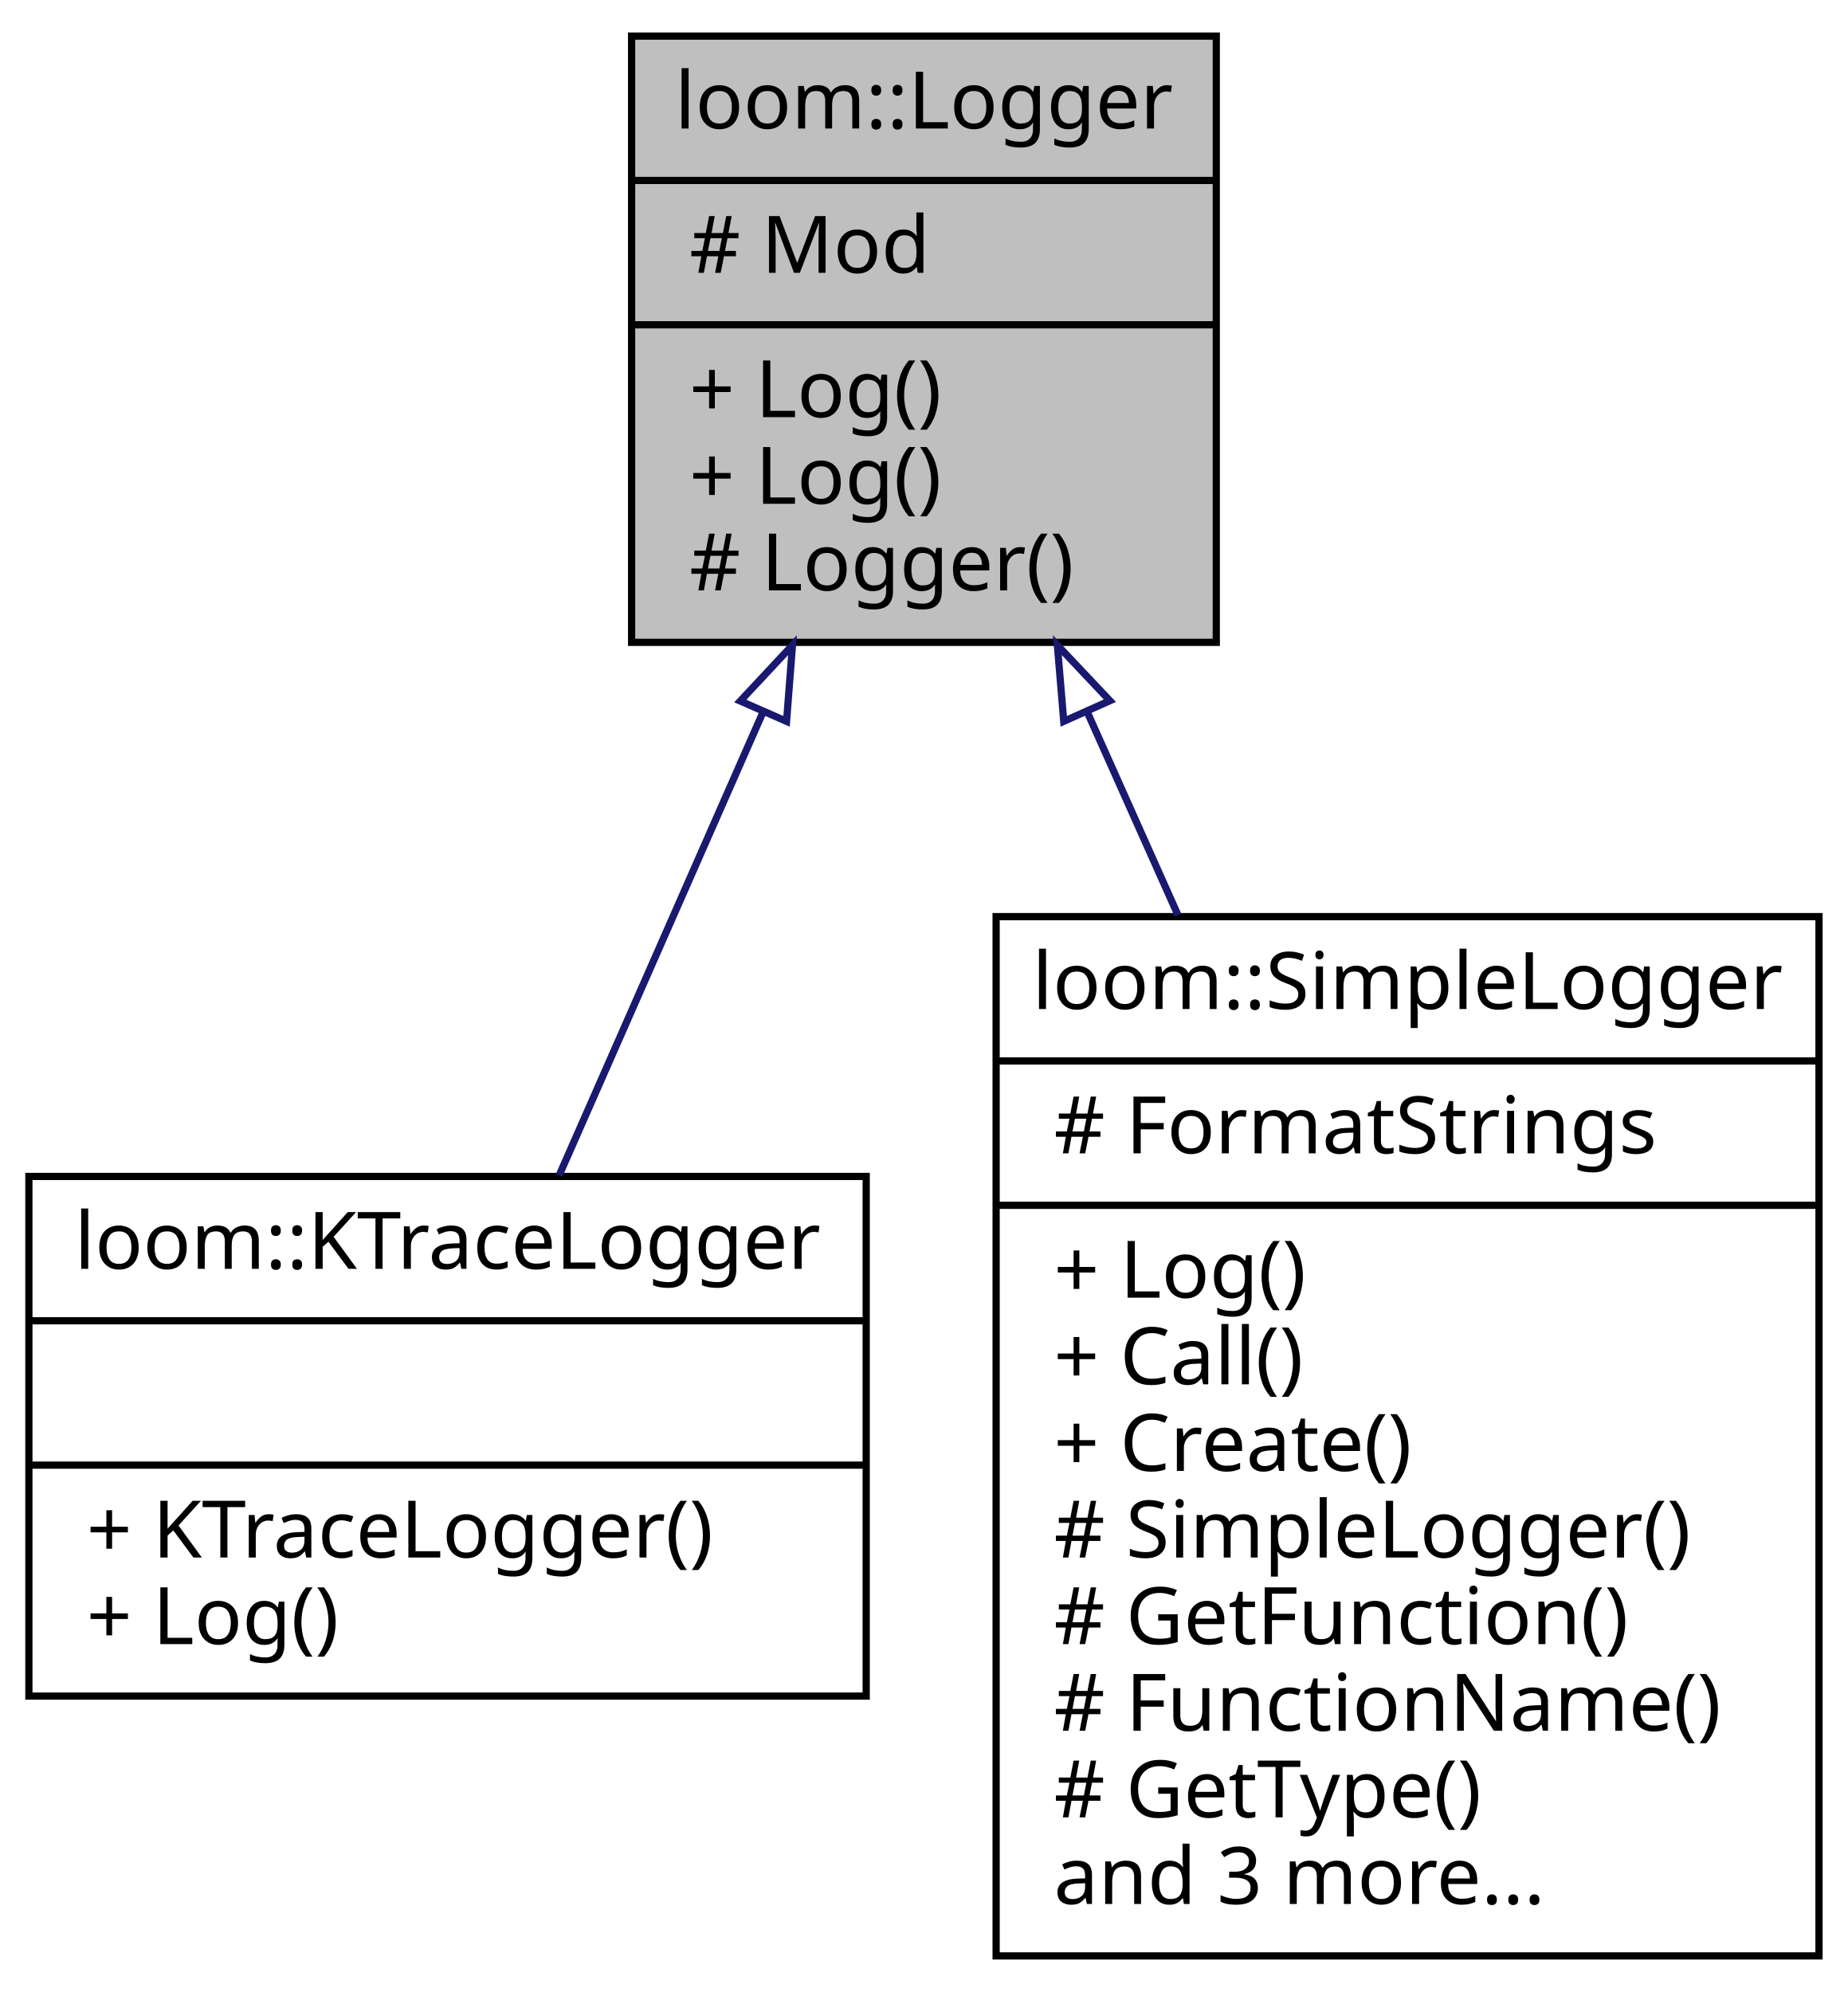
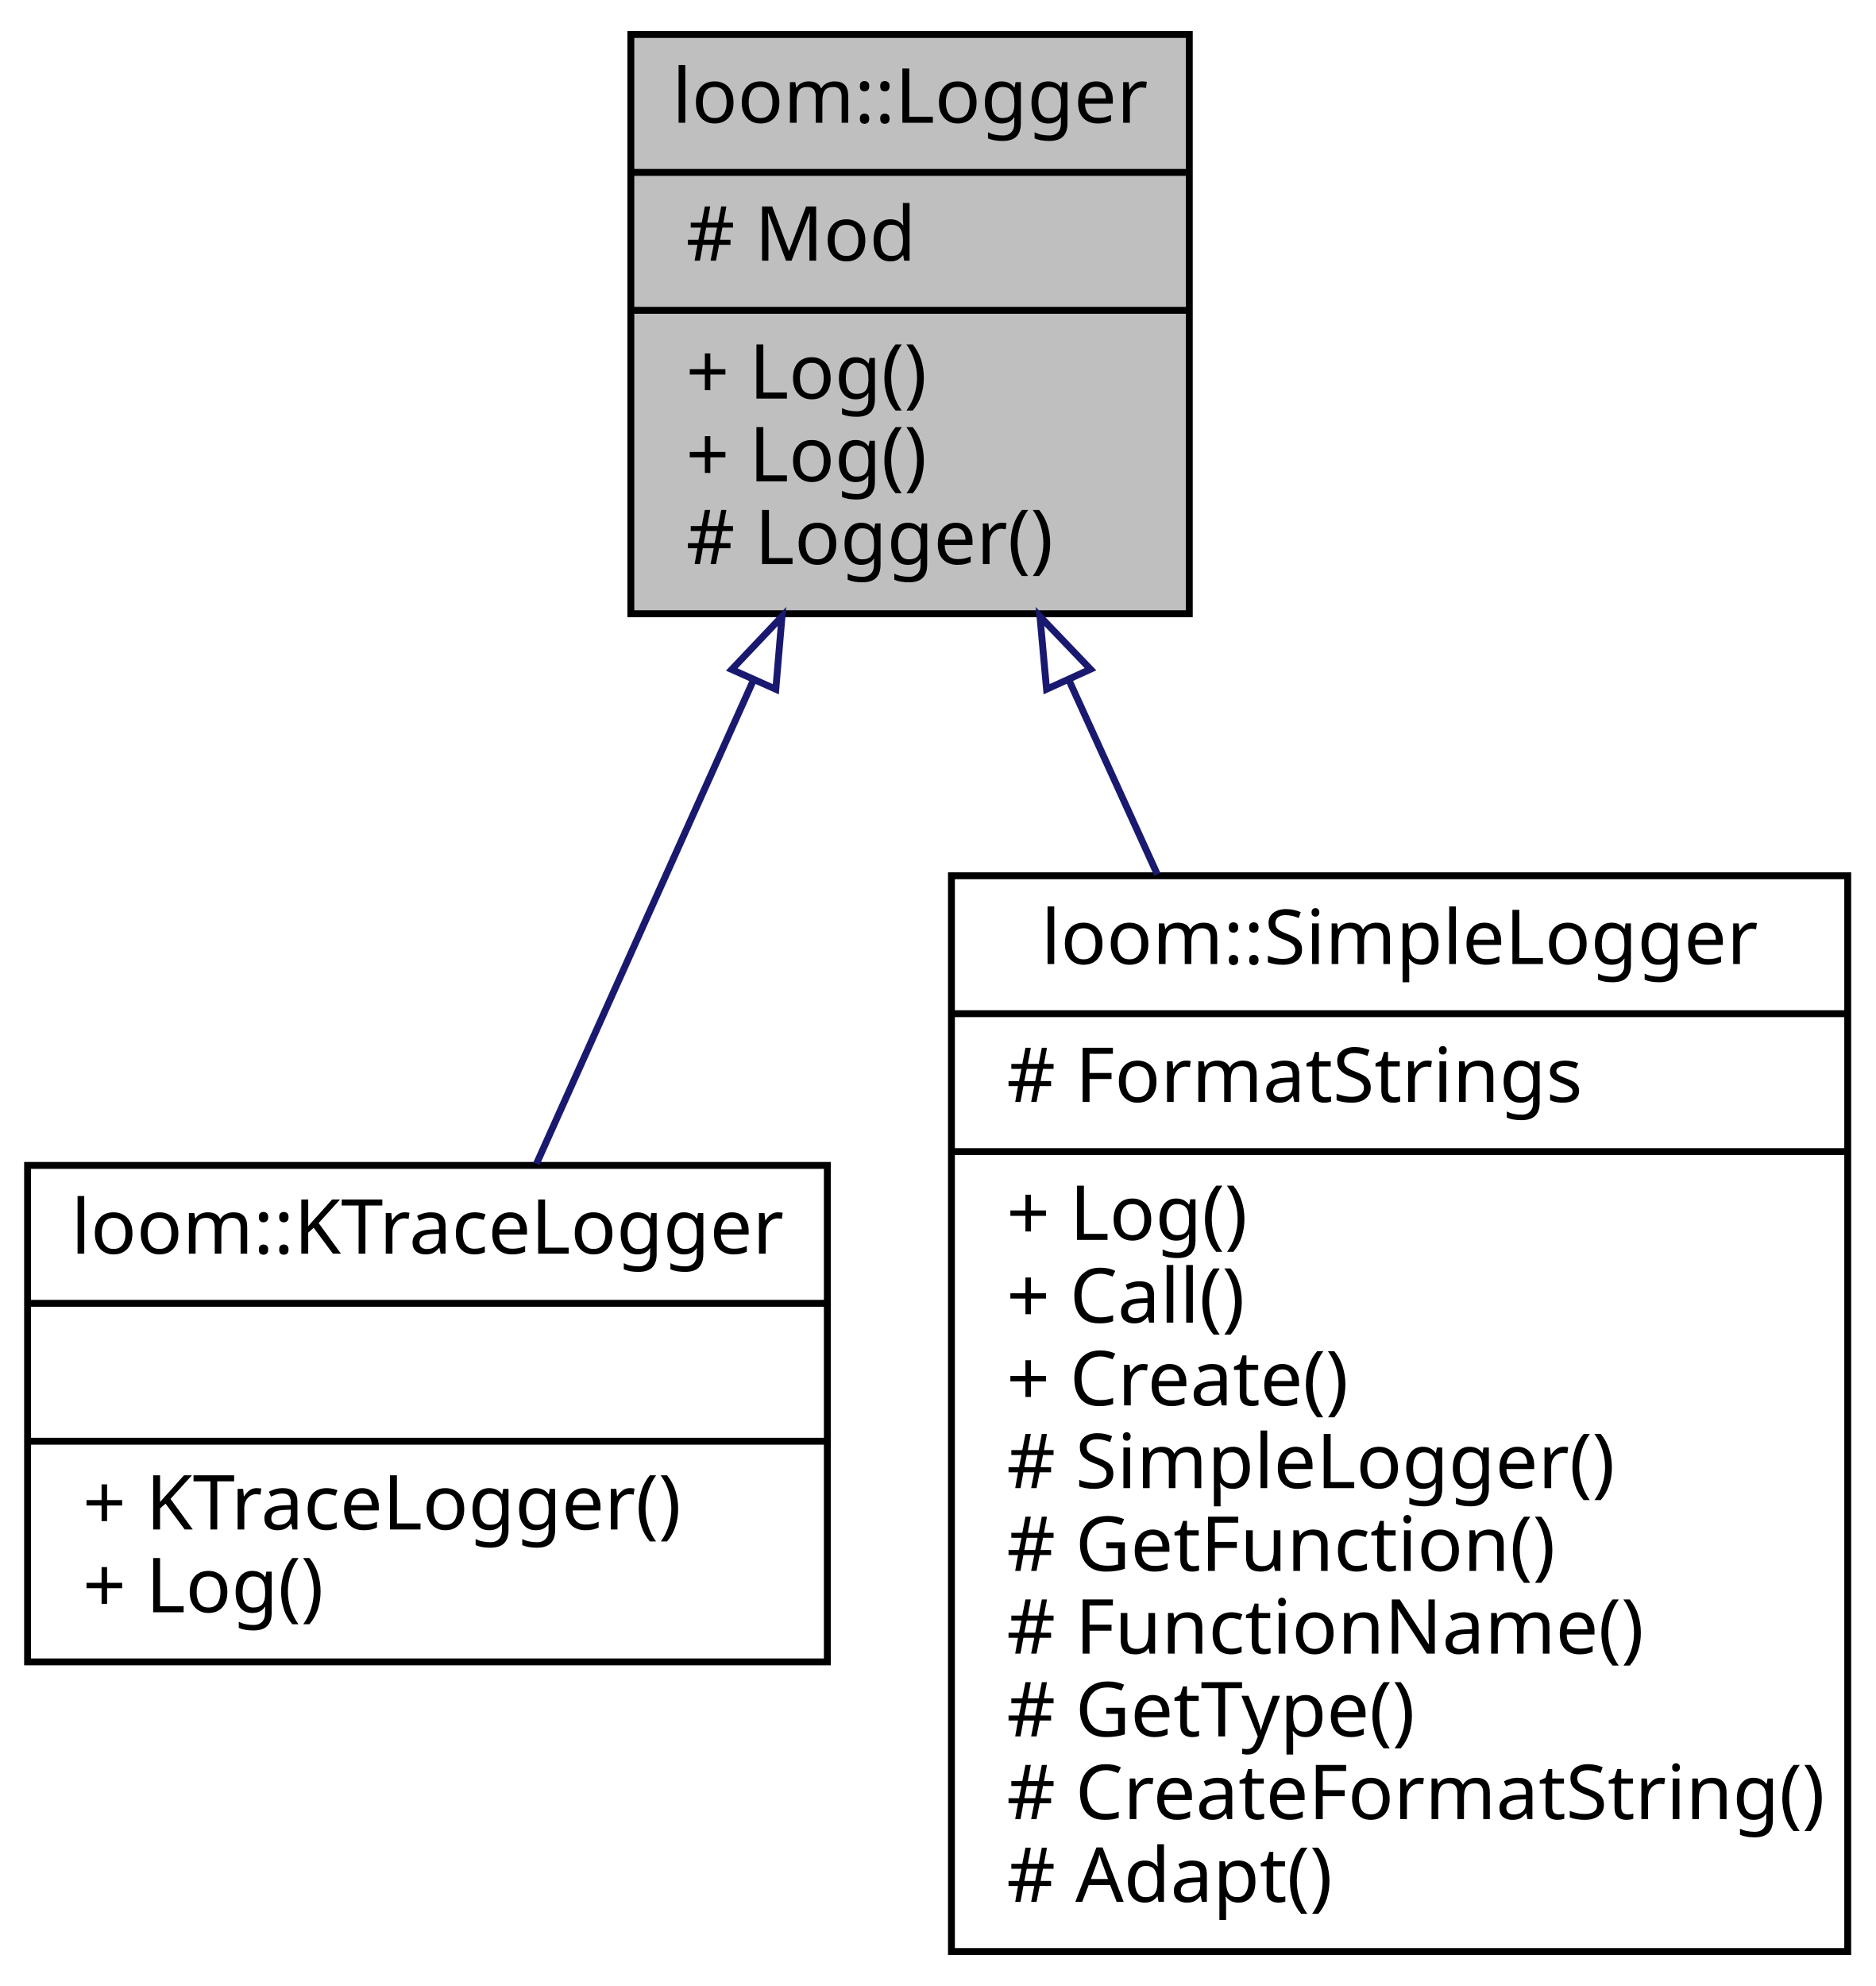
- <svg xmlns="http://www.w3.org/2000/svg" xmlns:xlink="http://www.w3.org/1999/xlink" width="256pt" height="276pt" viewBox="0.00 0.00 256.00 276.00">
-   <g id="graph0" class="graph" transform="scale(1 1) rotate(0) translate(4 272)">
+ <svg xmlns="http://www.w3.org/2000/svg" xmlns:xlink="http://www.w3.org/1999/xlink" width="272pt" height="288pt" viewBox="0.00 0.00 272.00 288.00">
+   <g id="graph0" class="graph" transform="scale(1 1) rotate(0) translate(4 284)">
    <g id="node1" class="node">
-       <polygon fill="#bfbfbf" stroke="black" points="83.5,-183 83.5,-267 164.5,-267 164.5,-183 83.5,-183" />
-       <text text-anchor="middle" x="124" y="-254.2" font-family="Avenir-Book" font-size="11.00">loom::Logger</text>
-       <polyline fill="none" stroke="black" points="83.5,-247 164.5,-247 " />
-       <text text-anchor="start" x="91.5" y="-234.2" font-family="Avenir-Book" font-size="11.00"># Mod</text>
-       <polyline fill="none" stroke="black" points="83.5,-227 164.5,-227 " />
-       <text text-anchor="start" x="91.5" y="-214.2" font-family="Avenir-Book" font-size="11.00">+ Log()</text>
-       <text text-anchor="start" x="91.5" y="-202.2" font-family="Avenir-Book" font-size="11.00">+ Log()</text>
-       <text text-anchor="start" x="91.5" y="-190.2" font-family="Avenir-Book" font-size="11.00"># Logger()</text>
+       <polygon fill="#bfbfbf" stroke="black" points="87.5,-195 87.5,-279 168.5,-279 168.5,-195 87.5,-195" />
+       <text text-anchor="middle" x="128" y="-266.2" font-family="Avenir-Book" font-size="11.00">loom::Logger</text>
+       <polyline fill="none" stroke="black" points="87.5,-259 168.5,-259 " />
+       <text text-anchor="start" x="95.5" y="-246.2" font-family="Avenir-Book" font-size="11.00"># Mod</text>
+       <polyline fill="none" stroke="black" points="87.5,-239 168.5,-239 " />
+       <text text-anchor="start" x="95.5" y="-226.2" font-family="Avenir-Book" font-size="11.00">+ Log()</text>
+       <text text-anchor="start" x="95.5" y="-214.2" font-family="Avenir-Book" font-size="11.00">+ Log()</text>
+       <text text-anchor="start" x="95.5" y="-202.2" font-family="Avenir-Book" font-size="11.00"># Logger()</text>
    </g>
    <g id="node2" class="node">
      <g id="a_node2">
        <a xlink:href="classloom_1_1_k_trace_logger.html" target="_top" xlink:title="A logging technique that serializes values with libnv and writes them to the BSD ktrace framework...">
-           <polygon fill="none" stroke="black" points="0,-37 0,-109 116,-109 116,-37 0,-37" />
-           <text text-anchor="middle" x="58" y="-96.2" font-family="Avenir-Book" font-size="11.00">loom::KTraceLogger</text>
-           <polyline fill="none" stroke="black" points="0,-89 116,-89 " />
-           <text text-anchor="middle" x="58" y="-76.2" font-family="Avenir-Book" font-size="11.00"> </text>
-           <polyline fill="none" stroke="black" points="0,-69 116,-69 " />
-           <text text-anchor="start" x="8" y="-56.2" font-family="Avenir-Book" font-size="11.00">+ KTraceLogger()</text>
-           <text text-anchor="start" x="8" y="-44.2" font-family="Avenir-Book" font-size="11.00">+ Log()</text>
+           <polygon fill="none" stroke="black" points="0,-43 0,-115 116,-115 116,-43 0,-43" />
+           <text text-anchor="middle" x="58" y="-102.2" font-family="Avenir-Book" font-size="11.00">loom::KTraceLogger</text>
+           <polyline fill="none" stroke="black" points="0,-95 116,-95 " />
+           <text text-anchor="middle" x="58" y="-82.2" font-family="Avenir-Book" font-size="11.00"> </text>
+           <polyline fill="none" stroke="black" points="0,-75 116,-75 " />
+           <text text-anchor="start" x="8" y="-62.2" font-family="Avenir-Book" font-size="11.00">+ KTraceLogger()</text>
+           <text text-anchor="start" x="8" y="-50.2" font-family="Avenir-Book" font-size="11.00">+ Log()</text>
        </a>
      </g>
    </g>
    <g id="edge1" class="edge">
-       <path fill="none" stroke="midnightblue" d="M101.759,-173.453C92.465,-152.329 81.892,-128.299 73.467,-109.152" />
-       <polygon fill="none" stroke="midnightblue" points="98.559,-174.871 105.79,-182.615 104.967,-172.052 98.559,-174.871" />
+       <path fill="none" stroke="midnightblue" d="M105.279,-185.365C94.999,-162.454 83.1,-135.937 73.811,-115.236" />
+       <polygon fill="none" stroke="midnightblue" points="102.138,-186.914 109.425,-194.604 108.524,-184.048 102.138,-186.914" />
    </g>
    <g id="node3" class="node">
      <g id="a_node3">
        <a xlink:href="classloom_1_1_simple_logger.html" target="_top" xlink:title="A logging technique that requires a single call to a printf-like function. ">
-           <polygon fill="none" stroke="black" points="134,-1 134,-145 248,-145 248,-1 134,-1" />
-           <text text-anchor="middle" x="191" y="-132.2" font-family="Avenir-Book" font-size="11.00">loom::SimpleLogger</text>
-           <polyline fill="none" stroke="black" points="134,-125 248,-125 " />
-           <text text-anchor="start" x="142" y="-112.2" font-family="Avenir-Book" font-size="11.00"># FormatStrings</text>
-           <polyline fill="none" stroke="black" points="134,-105 248,-105 " />
-           <text text-anchor="start" x="142" y="-92.2" font-family="Avenir-Book" font-size="11.00">+ Log()</text>
-           <text text-anchor="start" x="142" y="-80.2" font-family="Avenir-Book" font-size="11.00">+ Call()</text>
-           <text text-anchor="start" x="142" y="-68.2" font-family="Avenir-Book" font-size="11.00">+ Create()</text>
-           <text text-anchor="start" x="142" y="-56.2" font-family="Avenir-Book" font-size="11.00"># SimpleLogger()</text>
-           <text text-anchor="start" x="142" y="-44.2" font-family="Avenir-Book" font-size="11.00"># GetFunction()</text>
-           <text text-anchor="start" x="142" y="-32.2" font-family="Avenir-Book" font-size="11.00"># FunctionName()</text>
-           <text text-anchor="start" x="142" y="-20.2" font-family="Avenir-Book" font-size="11.00"># GetType()</text>
-           <text text-anchor="start" x="142" y="-8.2" font-family="Avenir-Book" font-size="11.00">and 3 more...</text>
+           <polygon fill="none" stroke="black" points="134,-1 134,-157 264,-157 264,-1 134,-1" />
+           <text text-anchor="middle" x="199" y="-144.2" font-family="Avenir-Book" font-size="11.00">loom::SimpleLogger</text>
+           <polyline fill="none" stroke="black" points="134,-137 264,-137 " />
+           <text text-anchor="start" x="142" y="-124.2" font-family="Avenir-Book" font-size="11.00"># FormatStrings</text>
+           <polyline fill="none" stroke="black" points="134,-117 264,-117 " />
+           <text text-anchor="start" x="142" y="-104.2" font-family="Avenir-Book" font-size="11.00">+ Log()</text>
+           <text text-anchor="start" x="142" y="-92.2" font-family="Avenir-Book" font-size="11.00">+ Call()</text>
+           <text text-anchor="start" x="142" y="-80.2" font-family="Avenir-Book" font-size="11.00">+ Create()</text>
+           <text text-anchor="start" x="142" y="-68.2" font-family="Avenir-Book" font-size="11.00"># SimpleLogger()</text>
+           <text text-anchor="start" x="142" y="-56.2" font-family="Avenir-Book" font-size="11.00"># GetFunction()</text>
+           <text text-anchor="start" x="142" y="-44.2" font-family="Avenir-Book" font-size="11.00"># FunctionName()</text>
+           <text text-anchor="start" x="142" y="-32.2" font-family="Avenir-Book" font-size="11.00"># GetType()</text>
+           <text text-anchor="start" x="142" y="-20.2" font-family="Avenir-Book" font-size="11.00"># CreateFormatString()</text>
+           <text text-anchor="start" x="142" y="-8.2" font-family="Avenir-Book" font-size="11.00"># Adapt()</text>
        </a>
      </g>
    </g>
    <g id="edge2" class="edge">
-       <path fill="none" stroke="midnightblue" d="M146.609,-173.383C150.66,-164.313 154.95,-154.71 159.202,-145.189" />
-       <polygon fill="none" stroke="midnightblue" points="143.368,-172.057 142.485,-182.615 149.759,-174.912 143.368,-172.057" />
+       <path fill="none" stroke="midnightblue" d="M151.022,-185.416C155.135,-176.38 159.503,-166.782 163.864,-157.2" />
+       <polygon fill="none" stroke="midnightblue" points="147.797,-184.053 146.84,-194.604 154.168,-186.953 147.797,-184.053" />
    </g>
  </g>
</svg>
